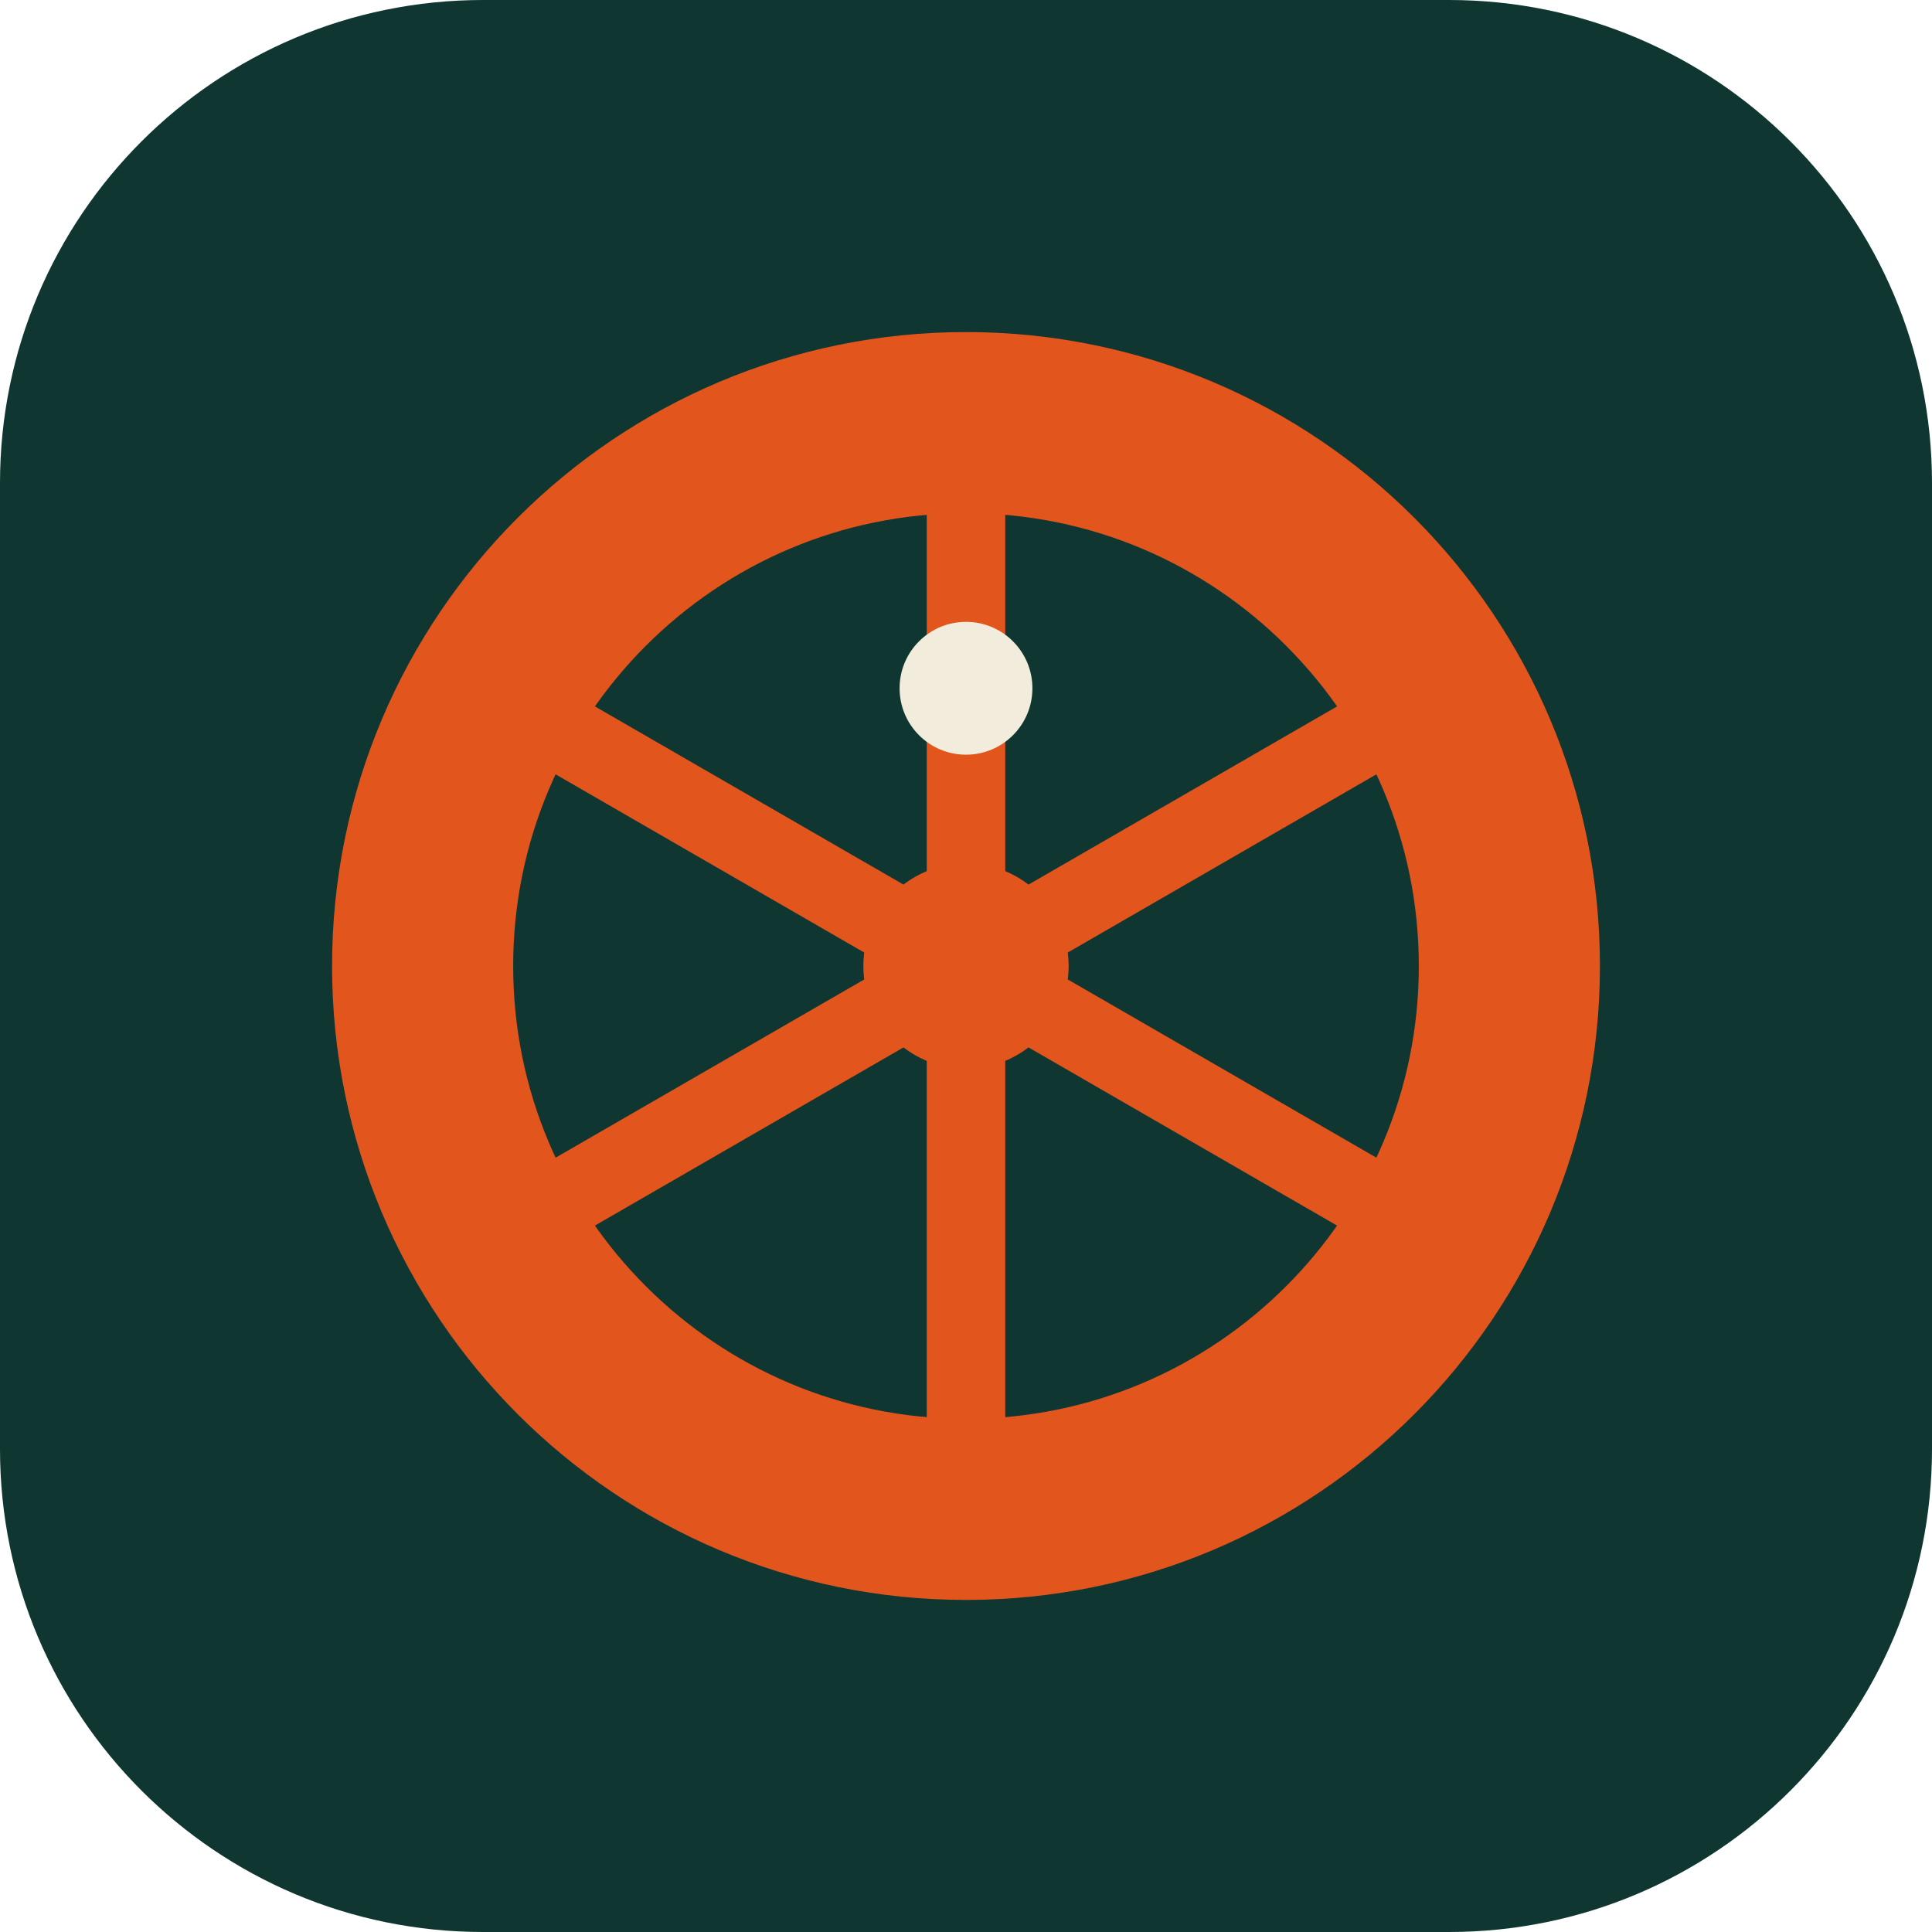
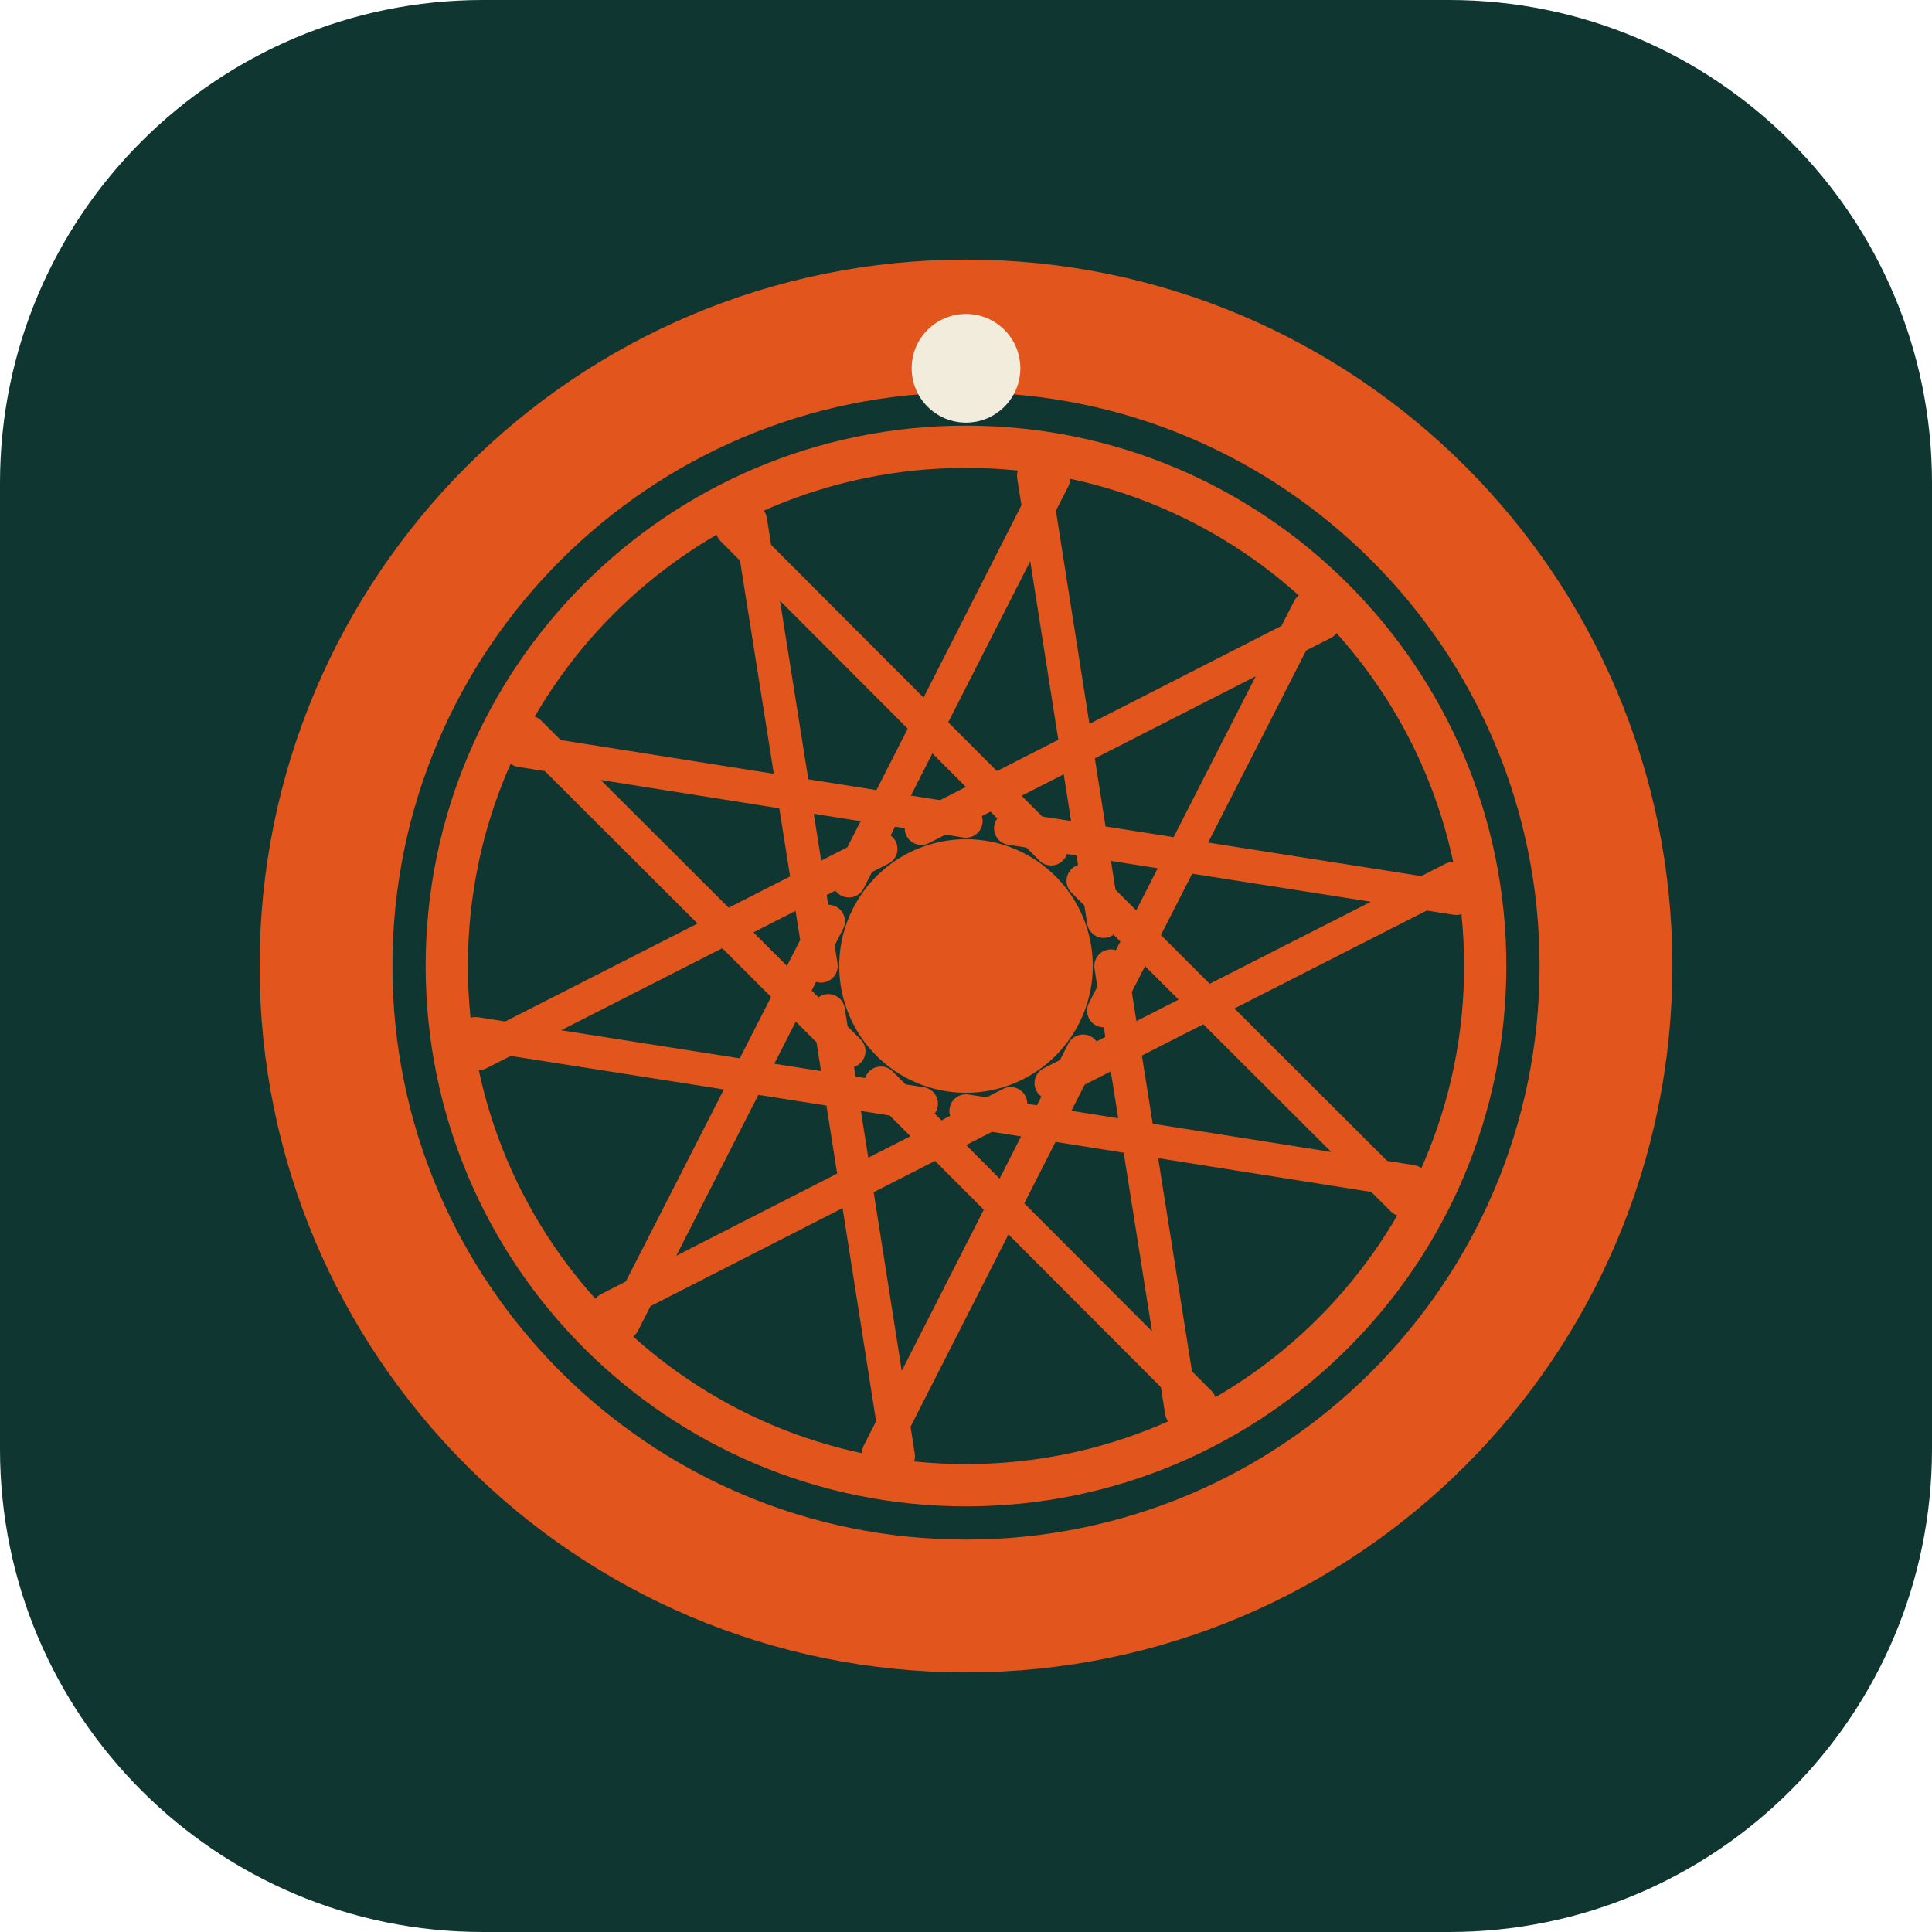
<svg xmlns="http://www.w3.org/2000/svg" viewBox="0 0 32 32">
  <rect width="32" height="32" rx="8" fill="#0F3630" />
-   <circle cx="16" cy="16" r="9" fill="none" stroke="#E2551D" stroke-width="3" />
-   <path d="M16 7.5V24.5M8.64 11.75L23.36 20.25M8.64 20.25L23.36 11.75" fill="none" stroke="#E2551D" stroke-width="1.3" stroke-linecap="round" />
-   <circle cx="16" cy="16" r="1.7" fill="#E2551D" />
-   <circle cx="16" cy="11.4" r="1.1" fill="#F2ECDD" />
+   <circle cx="16" cy="16" r="10.6" fill="none" stroke="#E2551D" stroke-width="2.2" />
+   <circle cx="16" cy="16" r="8.6" fill="none" stroke="#E2551D" stroke-width="0.7" />
+   <path d="M18.40 16.00L19.57 23.38M18.28 16.74L21.68 10.08M17.94 17.41L14.55 24.07M17.41 17.94L24.07 14.55M16.74 18.28L10.08 21.68M16.00 18.40L23.38 19.57M15.26 18.28L7.88 17.12M14.59 17.94L19.87 23.23M14.06 17.41L8.77 12.13M13.72 16.74L14.88 24.12M13.60 16.00L12.43 8.62M13.72 15.26L10.32 21.92M14.06 14.59L17.45 7.93M14.59 14.06L7.93 17.45M15.26 13.72L21.92 10.32M16.00 13.60L8.62 12.43M16.74 13.72L24.12 14.88M17.41 14.06L12.13 8.77M17.94 14.59L23.23 19.87M18.28 15.26L17.12 7.88" fill="none" stroke="#E2551D" stroke-width="0.55" stroke-linecap="round" />
+   <circle cx="16" cy="16" r="2.1" fill="#E2551D" />
+   <circle cx="16" cy="6.1" r="0.9" fill="#F2ECDD" />
</svg>
